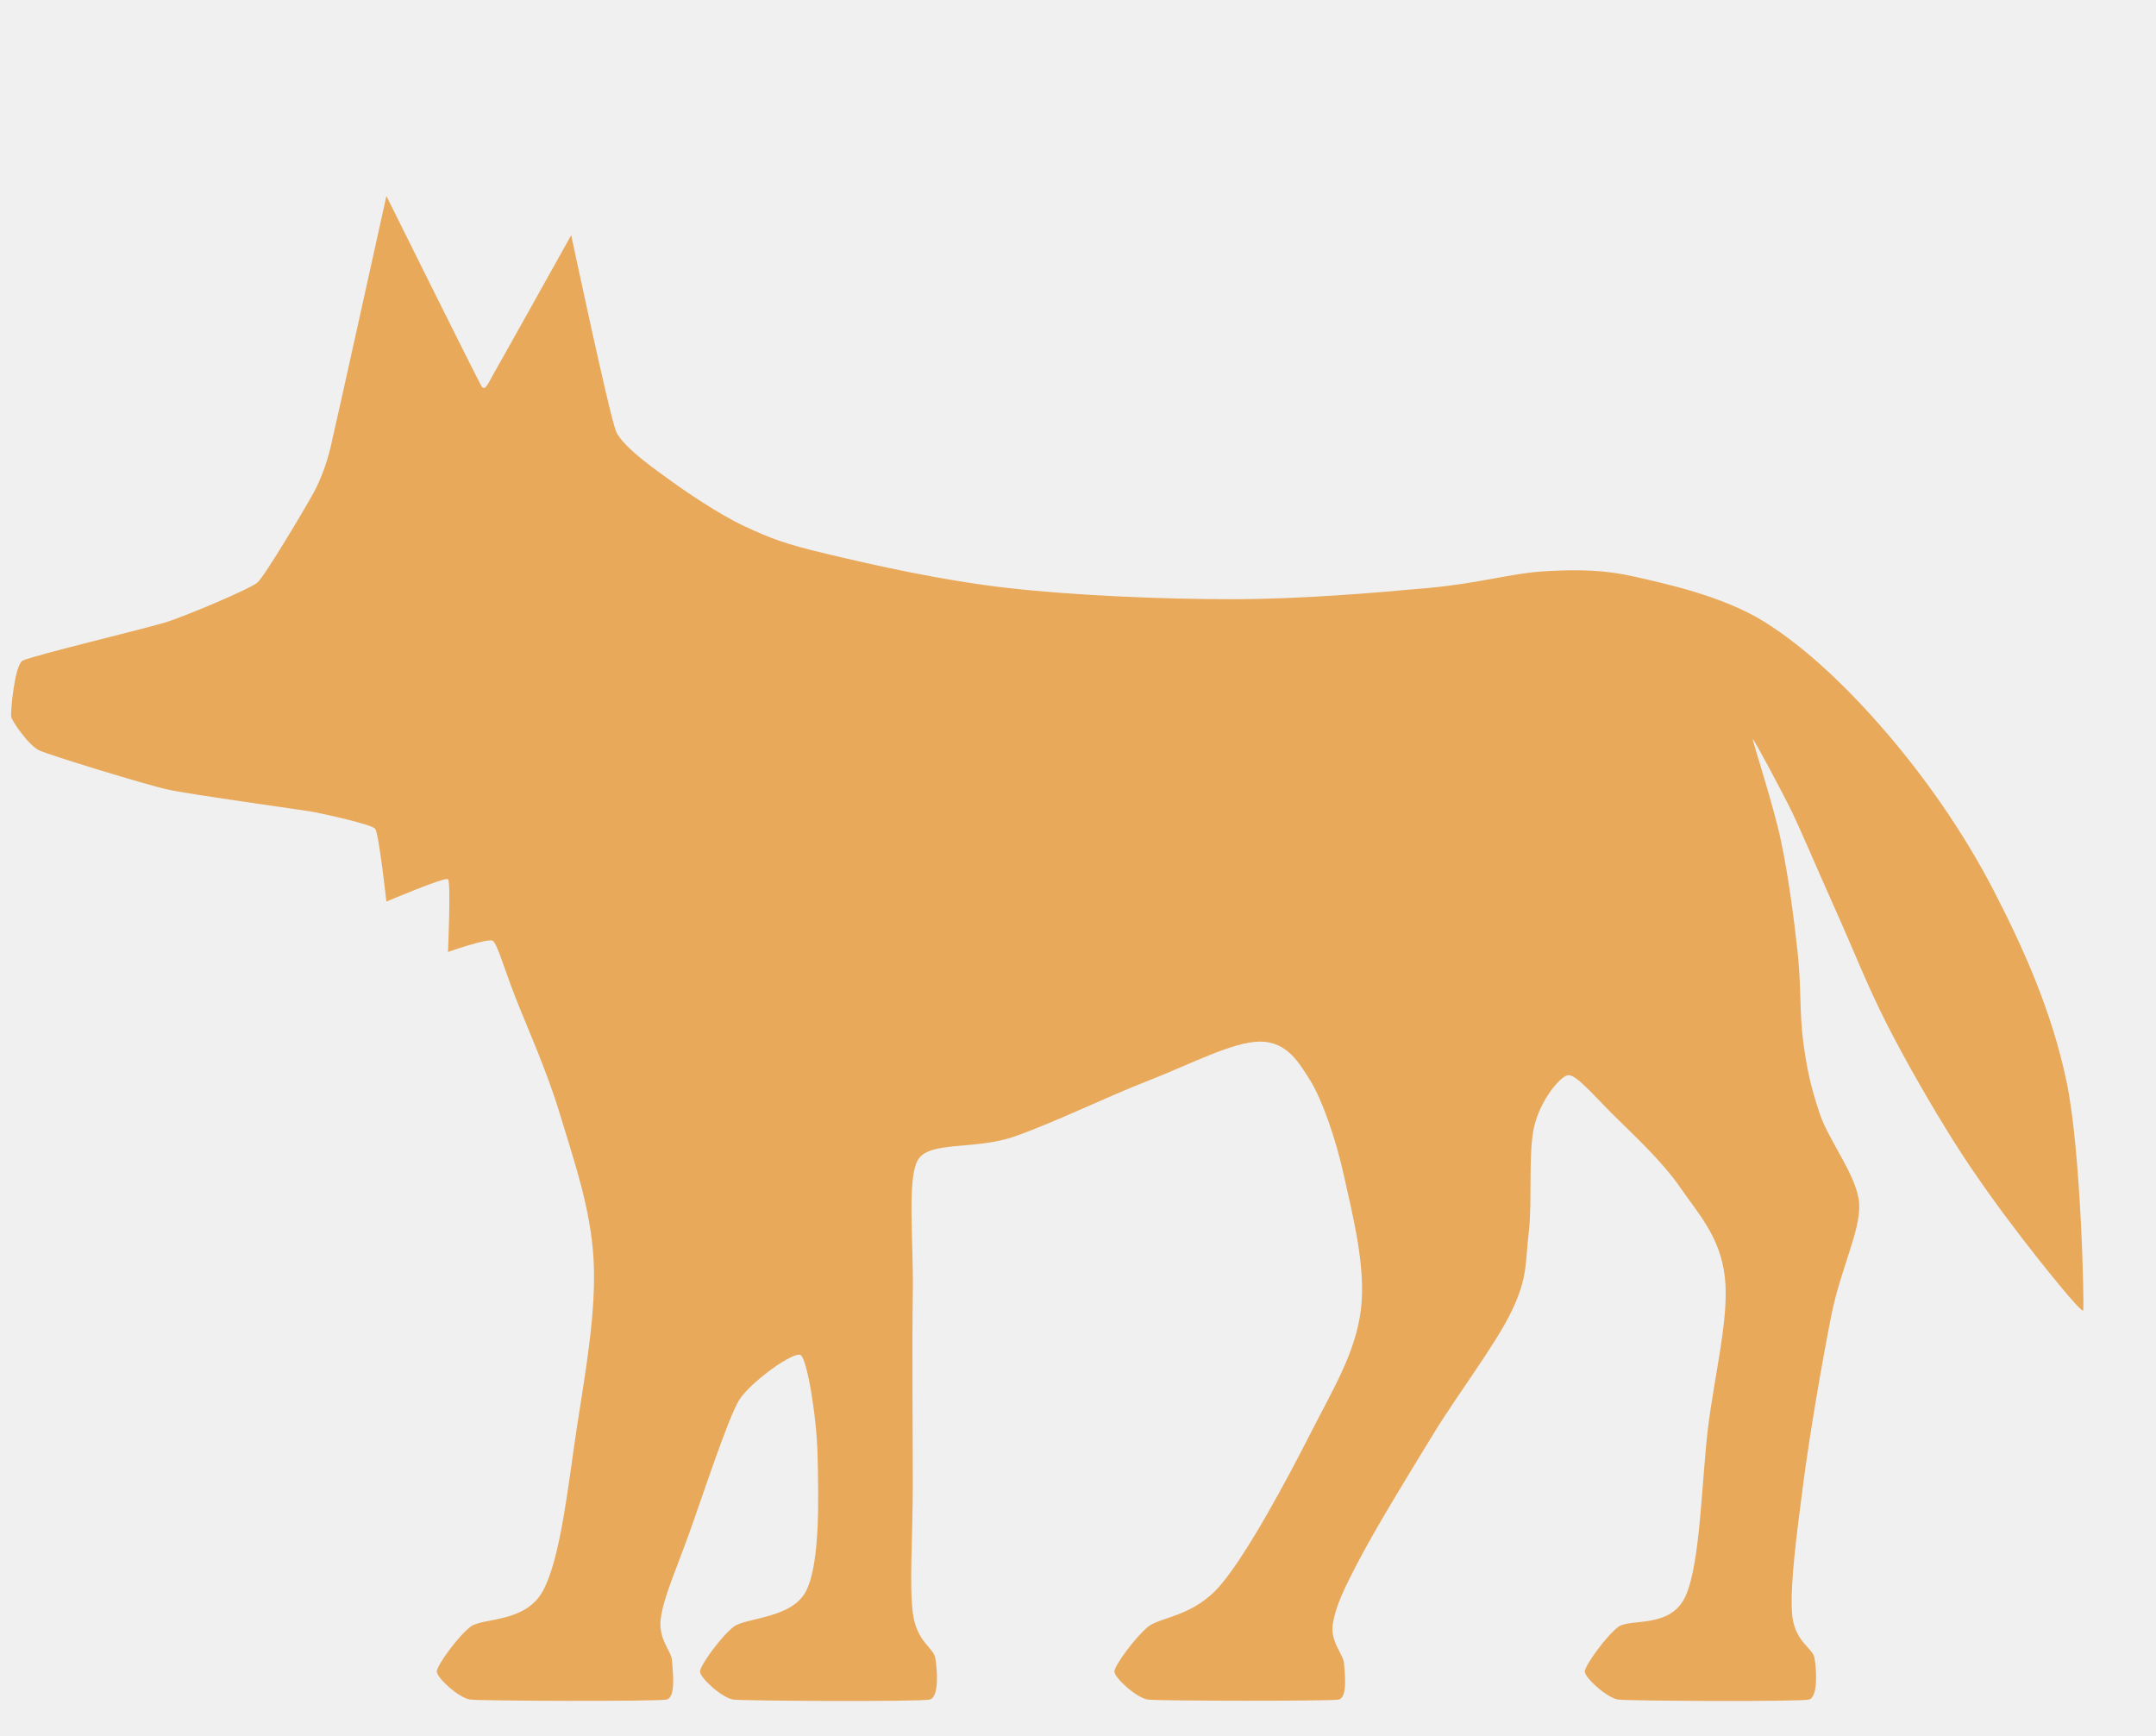
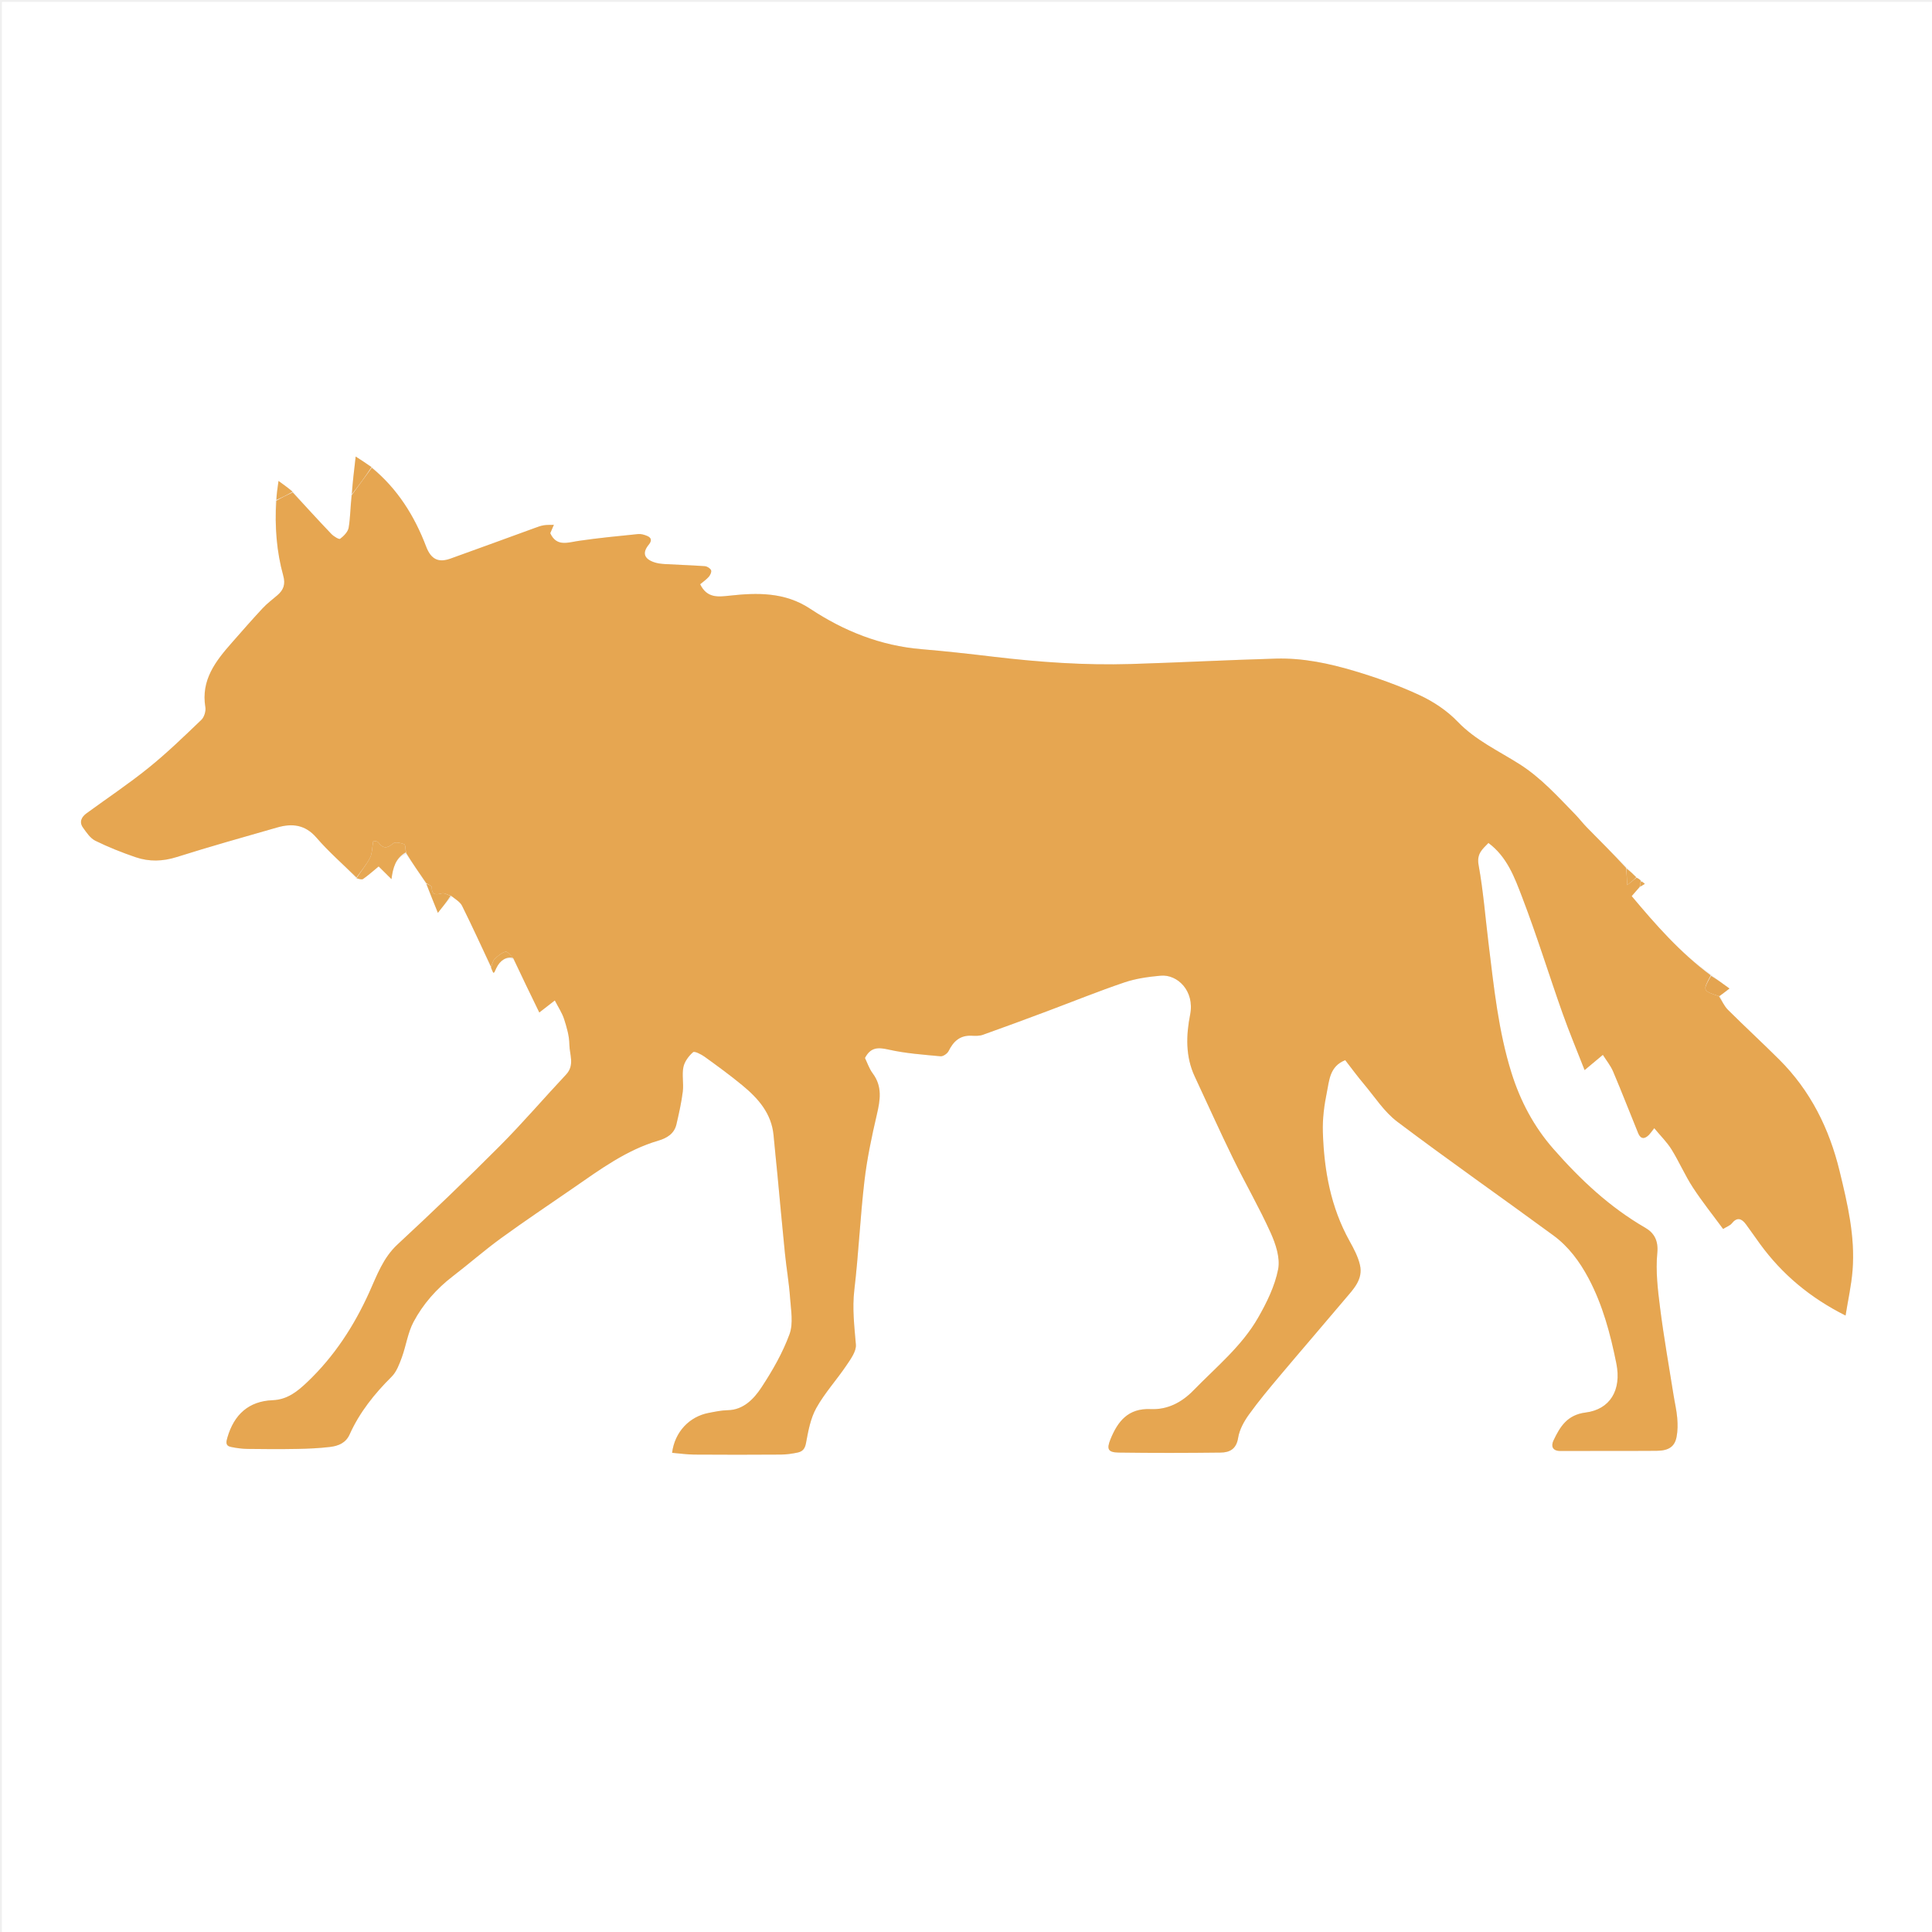
- <svg xmlns="http://www.w3.org/2000/svg" viewBox="0 0 770 620">
-   <path fill="#e8a95b" fill-rule="evenodd" d="M8.0 236.0C10.8 234.3 53.0 224.3 60.0 222.0C67.0 219.7 89.4 210.3 92.0 208.0C94.6 205.7 109.4 180.8 112.0 176.0C114.6 171.2 116.7 165.3 118.0 160.0C119.3 154.7 138.0 70.0 138.0 70.0C138.0 70.0 170.7 135.9 172.0 138.0C173.3 140.1 174.9 135.8 176.0 134.0C177.1 132.2 204.0 84.0 204.0 84.0C204.0 84.0 217.6 148.1 220.0 154.0C222.4 159.9 236.2 169.2 240.0 172.0C243.8 174.8 256.7 183.7 266.0 188.0C275.3 192.3 280.3 194.3 296.0 198.0C311.7 201.7 336.0 207.3 360.0 210.0C384.0 212.7 415.0 214.0 440.0 214.0C465.0 214.0 491.3 211.7 510.0 210.0C528.7 208.3 539.7 204.7 552.0 204.0C564.3 203.3 573.6 203.6 584.0 206.0C594.4 208.4 615.0 212.7 630.0 222.0C645.0 231.3 660.3 246.0 674.0 262.0C687.7 278.0 701.3 297.3 712.0 318.0C722.7 338.7 732.7 361.0 738.0 386.0C743.3 411.0 744.4 466.6 744.0 468.0C743.6 469.4 728.9 451.0 722.0 442.0C715.1 433.0 706.0 420.7 698.0 408.0C690.0 395.3 681.0 379.7 674.0 366.0C667.0 352.3 661.7 338.7 656.0 326.0C650.3 313.3 643.0 296.2 640.0 290.0C637.0 283.8 626.2 263.5 626.0 264.0C625.8 264.5 633.3 287.3 636.0 300.0C638.7 312.7 640.7 328.0 642.0 340.0C643.3 352.0 642.7 362.3 644.0 372.0C645.3 381.7 646.7 388.3 650.0 398.0C653.3 407.7 663.5 420.4 664.0 430.0C664.5 439.6 657.3 453.3 654.0 470.0C650.7 486.7 646.3 512.3 644.0 530.0C641.7 547.7 639.3 565.7 640.0 576.0C640.7 586.3 647.3 588.4 648.0 592.0C648.7 595.6 649.5 606.2 646.0 607.0C642.5 607.8 582.0 607.5 578.0 607.0C574.0 606.5 566.0 599.2 566.0 597.0C566.0 594.8 573.8 584.1 578.0 581.0C582.2 577.9 596.7 581.8 602.0 570.0C607.3 558.2 607.7 529.0 610.0 510.0C612.3 491.0 617.7 470.3 616.0 456.0C614.3 441.7 606.7 433.7 600.0 424.0C593.3 414.3 582.7 404.7 576.0 398.0C569.3 391.3 562.8 383.6 560.0 384.0C557.2 384.4 550.3 392.7 548.0 402.0C545.7 411.3 547.3 429.0 546.0 440.0C544.7 451.0 545.7 456.0 540.0 468.0C534.3 480.0 521.0 497.3 512.0 512.0C503.0 526.7 492.0 544.7 486.0 556.0C480.0 567.3 477.0 573.7 476.0 580.0C475.0 586.3 479.8 590.9 480.0 594.0C480.2 597.1 481.5 606.4 478.0 607.0C474.5 607.6 414.0 607.5 410.0 607.0C406.0 606.5 398.0 599.2 398.0 597.0C398.0 594.8 405.6 584.6 410.0 581.0C414.4 577.4 426.3 577.5 436.0 566.0C445.7 554.5 459.7 528.3 468.0 512.0C476.3 495.7 484.0 483.3 486.0 468.0C488.0 452.7 483.0 433.7 480.0 420.0C477.0 406.3 472.0 392.4 468.0 386.0C464.0 379.6 459.7 372.0 450.0 372.0C440.3 372.0 424.7 380.3 410.0 386.0C395.3 391.7 375.7 401.3 362.0 406.0C348.3 410.7 332.2 407.5 328.0 414.0C323.8 420.5 326.3 442.7 326.0 462.0C325.7 481.3 326.0 511.0 326.0 530.0C326.0 549.0 324.7 565.7 326.0 576.0C327.3 586.3 333.3 588.4 334.0 592.0C334.7 595.6 335.6 606.2 332.0 607.0C328.4 607.8 266.1 607.5 262.0 607.0C257.9 606.5 250.0 599.2 250.0 597.0C250.0 594.8 257.6 584.4 262.0 581.0C266.4 577.6 283.0 578.2 288.0 568.0C293.0 557.8 292.3 534.0 292.0 520.0C291.7 506.0 288.3 485.7 286.0 484.0C283.7 482.3 268.0 493.6 264.0 500.0C260.0 506.4 250.7 535.0 246.0 548.0C241.3 561.0 237.0 570.5 236.0 578.0C235.0 585.5 239.8 589.6 240.0 593.0C240.2 596.4 241.6 606.3 238.0 607.0C234.4 607.7 172.1 607.5 168.0 607.0C163.9 606.5 156.0 599.2 156.0 597.0C156.0 594.8 163.6 584.4 168.0 581.0C172.4 577.6 187.7 579.8 194.0 568.0C200.3 556.2 203.0 529.7 206.0 510.0C209.0 490.3 213.0 468.7 212.0 450.0C211.0 431.3 204.7 413.7 200.0 398.0C195.3 382.3 188.0 366.3 184.0 356.0C180.0 345.7 177.6 337.1 176.0 336.0C174.4 334.9 160.0 340.0 160.0 340.0C160.0 340.0 161.1 314.9 160.0 314.0C158.9 313.1 138.0 322.0 138.0 322.0C138.0 322.0 135.3 297.6 134.0 296.0C132.7 294.4 115.7 290.7 112.0 290.0C108.3 289.3 68.2 283.8 60.0 282.0C51.8 280.2 17.7 269.7 14.0 268.0C10.3 266.3 4.3 257.6 4.0 256.0C3.7 254.4 5.2 237.7 8.0 236.0Z" />
+ <svg xmlns="http://www.w3.org/2000/svg" version="1.1" id="Layer_1" x="0px" y="0px" width="1024" viewBox="0 0 1024 1024" enable-background="new 0 0 1024 1024" xml:space="preserve" height="1024">
+   <path fill="#FFFFFF" opacity="1" stroke="none" d=" M466,1025   C310.667,1025 155.833,1025 1,1025   C1,683.667 1,342.333 1,1   C342.333,1 683.667,1 1025,1   C1025,342.333 1025,683.667 1025,1025   C838.833,1025 652.667,1025 466,1025  M260.242,513.126   C260.646,513.955 261.05,514.784 261.456,515.617   C261.777,515.447 261.998,515.406 262.058,515.285   C262.41,514.576 262.715,513.844 263.053,513.127   C265.082,508.835 268.63,506.838 272.256,508.72   C276.722,517.901 281.188,527.081 285.84,536.643   C287.708,535.194 290.369,533.131 294.067,530.262   C295.844,533.75 297.917,536.824 299.011,540.214   C300.409,544.546 301.728,549.125 301.781,553.612   C301.842,558.889 304.733,564.538 300.043,569.533   C288.255,582.085 277.057,595.215 264.908,607.401   C247.199,625.162 229.085,642.538 210.692,659.59   C203.025,666.697 199.763,676.011 195.743,684.902   C187.635,702.835 177.126,718.981 162.86,732.535   C157.762,737.379 152.381,741.83 144.54,742.136   C131.801,742.634 124.079,749.77 120.554,761.829   C119.883,764.123 119.321,766.265 122.364,766.898   C125.247,767.499 128.22,767.909 131.16,767.953   C139.991,768.087 148.828,768.122 157.658,767.957   C163.434,767.85 169.233,767.592 174.963,766.908   C179.273,766.392 183.276,764.818 185.288,760.329   C190.566,748.555 198.461,738.743 207.563,729.681   C210.162,727.094 211.627,723.124 212.942,719.542   C215.233,713.299 216.113,706.39 219.192,700.617   C224.242,691.147 231.345,683.074 239.991,676.445   C248.605,669.841 256.781,662.649 265.555,656.273   C278.154,647.118 291.115,638.463 303.93,629.606   C318.107,619.809 332.023,609.534 348.891,604.576   C353.523,603.214 357.379,600.899 358.539,595.873   C359.862,590.139 361.174,584.37 361.898,578.543   C362.428,574.275 361.368,569.76 362.214,565.599   C362.811,562.665 365.029,559.695 367.34,557.677   C368.121,556.995 371.676,558.81 373.502,560.125   C380.293,565.017 387.069,569.961 393.519,575.287   C401.938,582.24 408.981,590.215 410.021,601.856   C410.636,608.739 411.388,615.609 412.045,622.487   C413.375,636.415 414.613,650.352 416.027,664.272   C416.823,672.112 418.195,679.903 418.747,687.755   C419.204,694.246 420.562,701.427 418.453,707.176   C414.818,717.087 409.404,726.521 403.569,735.388   C399.567,741.472 394.022,747.272 385.795,747.432   C382.233,747.502 378.999,748.227 375.602,748.874   C365.414,750.813 357.635,758.906 356.223,770.017   C360.15,770.347 364.053,770.931 367.961,770.959   C383.293,771.068 398.627,771.056 413.96,770.953   C416.894,770.933 419.866,770.494 422.745,769.887   C425.269,769.356 426.619,768.013 427.192,764.905   C428.368,758.539 429.579,751.793 432.667,746.26   C437.11,738.297 443.43,731.404 448.562,723.794   C450.85,720.402 453.934,716.23 453.637,712.663   C452.832,702.98 451.651,693.512 452.815,683.66   C455.075,664.532 455.918,645.237 458.149,626.105   C459.53,614.267 461.999,602.512 464.714,590.891   C466.529,583.124 467.777,575.93 462.566,568.926   C460.668,566.375 459.639,563.178 458.45,560.757   C461.579,554.759 465.7,555.122 471.203,556.352   C480.132,558.347 489.379,558.999 498.526,559.849   C499.888,559.975 502.112,558.423 502.781,557.074   C505.359,551.878 508.881,548.632 515.041,548.955   C517.002,549.058 519.136,549.108 520.938,548.468   C532.174,544.476 543.352,540.32 554.522,536.145   C568.328,530.985 581.996,525.424 595.948,520.701   C602.082,518.625 608.729,517.707 615.22,517.128   C623.976,516.348 633.304,525.088 630.791,537.826   C628.638,548.74 628.285,559.984 633.245,570.597   C639.986,585.018 646.5,599.548 653.483,613.85   C659.96,627.117 667.391,639.934 673.461,653.374   C676.148,659.324 678.613,666.732 677.439,672.748   C675.696,681.679 671.405,690.405 666.812,698.424   C658.146,713.555 644.563,724.597 632.564,736.929   C626.327,743.34 618.777,747.262 609.871,746.854   C597.975,746.31 592.442,753.278 588.547,762.902   C586.464,768.051 587.217,769.811 592.971,769.893   C610.967,770.147 628.971,770.115 646.968,769.896   C651.745,769.838 655.299,768.053 656.24,762.094   C656.921,757.774 659.325,753.416 661.938,749.777   C667.111,742.571 672.838,735.749 678.554,728.951   C689.905,715.452 701.452,702.119 712.815,688.631   C717.248,683.371 722.603,678.147 720.798,670.423   C719.771,666.027 717.538,661.813 715.312,657.815   C705.291,639.816 701.76,620.205 701.144,599.997   C700.931,592.981 701.845,585.798 703.271,578.904   C704.573,572.607 704.721,565.177 712.993,561.912   C716.244,566.086 719.444,570.474 722.937,574.615   C728.671,581.415 733.654,589.303 740.606,594.541   C767.865,615.081 795.858,634.643 823.379,654.839   C831.398,660.723 837.304,668.739 841.961,677.51   C849.477,691.664 853.551,707.025 856.689,722.597   C859.595,737.019 853.176,747.051 840.417,748.664   C830.609,749.904 826.839,756.218 823.377,763.493   C822.051,766.279 822.63,769.07 827.041,769.045   C844.041,768.947 861.041,769.087 878.04,768.956   C884.504,768.906 887.63,766.747 888.631,761.553   C889.26,758.294 889.248,754.825 888.964,751.499   C888.617,747.43 887.651,743.418 887.011,739.372   C884.604,724.15 881.889,708.967 879.949,693.685   C878.705,683.881 877.456,673.815 878.407,664.082   C879.07,657.294 876.545,653.349 871.952,650.693   C853.091,639.791 837.589,625.19 823.336,608.948   C812.937,597.098 805.791,583.526 801.136,568.689   C794.182,546.521 791.837,523.459 789.016,500.518   C787.291,486.496 786.204,472.362 783.692,458.484   C782.61,452.507 785.626,450.162 788.902,446.792   C798.826,454.157 802.794,465.151 806.791,475.577   C814.527,495.757 820.898,516.456 828.108,536.843   C831.732,547.089 835.954,557.123 839.878,567.181   C843.499,564.157 846.222,561.884 849.552,559.103   C851.341,561.957 853.636,564.747 854.991,567.938   C859.589,578.762 863.814,589.744 868.272,600.629   C869.589,603.845 871.705,603.813 873.98,601.506   C874.68,600.797 875.233,599.942 876.786,597.97   C880.19,602.087 883.547,605.36 885.946,609.227   C889.994,615.752 893.045,622.909 897.232,629.333   C902.205,636.963 907.935,644.1 913.283,651.376   C915.395,650.072 916.974,649.561 917.836,648.48   C920.682,644.909 923.089,645.804 925.384,648.903   C927.918,652.327 930.322,655.848 932.831,659.292   C944.583,675.426 959.449,687.867 978.189,697.27   C979.499,689.04 981.268,681.221 981.895,673.312   C983.32,655.329 979.221,637.974 975.011,620.656   C969.54,598.151 959.581,578.093 943.067,561.627   C934.126,552.712 924.826,544.159 915.878,535.252   C913.878,533.261 912.676,530.47 911.696,527.767   C913.272,526.554 914.848,525.342 916.676,523.936   C912.85,521.139 909.951,519.019 906.703,516.319   C890.418,504.849 877.488,490.039 864.839,474.964   C866.455,473.099 867.749,471.606 869.596,469.861   C870.262,469.445 870.929,469.03 871.817,468.476   C871.224,467.947 870.664,467.449 869.779,466.346   C868.985,465.962 868.191,465.577 867.072,464.696   C865.395,463.093 863.719,461.49 861.748,459.282   C854.865,452.388 847.951,445.524 841.116,438.582   C838.921,436.353 837.025,433.83 834.84,431.589   C825.6,422.114 816.756,412.25 805.41,405.038   C794.218,397.923 782.069,392.396 772.563,382.487   C767.004,376.692 759.808,371.897 752.492,368.49   C741.404,363.327 729.744,359.187 718.009,355.673   C704.482,351.622 690.552,348.677 676.316,349.078   C650.662,349.801 625.027,351.17 599.374,351.946   C575.029,352.682 550.787,350.961 526.611,348.09   C513.878,346.578 501.129,345.141 488.354,344.073   C466.722,342.264 447.284,334.479 429.399,322.645   C416.021,313.792 401.424,314.086 386.493,315.734   C380.596,316.385 374.709,317.089 371.099,309.663   C372.388,308.584 374.212,307.339 375.646,305.744   C376.448,304.85 377.251,303.1 376.883,302.235   C376.447,301.209 374.789,300.175 373.592,300.088   C366.501,299.572 359.387,299.38 352.288,298.962   C350.347,298.848 348.335,298.599 346.521,297.949   C341.294,296.079 340.386,292.932 343.837,288.712   C345.548,286.619 345.402,285.052 342.968,284.038   C341.497,283.425 339.77,282.909 338.231,283.065   C327.775,284.12 317.303,285.126 306.908,286.642   C300.984,287.506 295.026,289.977 291.648,282.607   C292.249,281.214 292.905,279.698 293.56,278.181   C291.782,278.241 289.98,278.138 288.235,278.41   C286.644,278.659 285.091,279.247 283.563,279.801   C268.629,285.22 253.723,290.718 238.766,296.072   C232.224,298.414 228.379,296.307 225.863,289.69   C219.675,273.416 210.664,259.058 196.743,247.275   C194.186,245.627 191.628,243.978 188.518,241.973   C187.618,249.637 186.891,255.816 186.035,262.917   C185.687,268.506 185.727,274.159 184.805,279.651   C184.431,281.878 182.225,284.1 180.284,285.578   C179.695,286.027 176.866,284.307 175.643,283.026   C168.704,275.762 161.94,268.331 154.985,260.244   C152.731,258.607 150.477,256.971 147.619,254.897   C147.076,258.675 146.622,261.837 146.038,265.928   C145.585,279.186 146.59,292.341 150.136,305.128   C151.415,309.737 150.25,312.74 146.954,315.55   C144.317,317.798 141.517,319.905 139.167,322.427   C133.651,328.347 128.333,334.453 122.985,340.528   C114.36,350.324 106.427,360.343 108.849,374.819   C109.201,376.928 108.241,380.086 106.722,381.541   C97.648,390.232 88.595,399.015 78.832,406.897   C68.249,415.441 56.891,423.025 45.888,431.052   C43.163,433.04 41.863,435.682 43.998,438.668   C45.848,441.255 47.851,444.295 50.533,445.615   C57.426,449.005 64.628,451.857 71.905,454.347   C79.054,456.793 86.242,456.591 93.678,454.247   C111.312,448.688 129.116,443.664 146.897,438.583   C154.785,436.329 161.707,436.989 167.737,443.978   C174.237,451.512 181.834,458.101 189.039,465.814   C190.203,465.857 191.709,466.387 192.472,465.854   C195.281,463.893 197.843,461.58 200.696,459.237   C202.718,461.239 204.833,463.332 207.491,465.963   C208.275,460.066 209.554,454.852 215.241,452.703   C218.789,457.816 222.338,462.928 226.007,468.785   C228.015,473.752 230.022,478.719 232.088,483.829   C234.654,480.617 236.875,477.836 239.792,475.04   C241.537,476.718 243.907,478.084 244.92,480.124   C250.221,490.798 255.178,501.643 260.242,513.126  z" />
+   <path fill="#E6A651" opacity="1" stroke="none" d=" M155.117,260.957   C161.94,268.331 168.704,275.762 175.643,283.026   C176.866,284.307 179.695,286.027 180.284,285.578   C182.225,284.1 184.431,281.878 184.805,279.651   C185.727,274.159 185.687,268.506 186.438,262.414   C190.243,257.237 193.645,252.564 197.047,247.891   C210.664,259.058 219.675,273.416 225.863,289.69   C228.379,296.307 232.224,298.414 238.766,296.072   C253.723,290.718 268.629,285.22 283.563,279.801   C285.091,279.247 286.644,278.659 288.235,278.41   C289.98,278.138 291.782,278.241 293.56,278.181   C292.905,279.698 292.249,281.214 291.648,282.607   C295.026,289.977 300.984,287.506 306.908,286.642   C317.303,285.126 327.775,284.12 338.231,283.065   C339.77,282.909 341.497,283.425 342.968,284.038   C345.402,285.052 345.548,286.619 343.837,288.712   C340.386,292.932 341.294,296.079 346.521,297.949   C348.335,298.599 350.347,298.848 352.288,298.962   C359.387,299.38 366.501,299.572 373.592,300.088   C374.789,300.175 376.447,301.209 376.883,302.235   C377.251,303.1 376.448,304.85 375.646,305.744   C374.212,307.339 372.388,308.584 371.099,309.663   C374.709,317.089 380.596,316.385 386.493,315.734   C401.424,314.086 416.021,313.792 429.399,322.645   C447.284,334.479 466.722,342.264 488.354,344.073   C501.129,345.141 513.878,346.578 526.611,348.09   C550.787,350.961 575.029,352.682 599.374,351.946   C625.027,351.17 650.662,349.801 676.316,349.078   C690.552,348.677 704.482,351.622 718.009,355.673   C729.744,359.187 741.404,363.327 752.492,368.49   C759.808,371.897 767.004,376.692 772.563,382.487   C782.069,392.396 794.218,397.923 805.41,405.038   C816.756,412.25 825.6,422.114 834.84,431.589   C837.025,433.83 838.921,436.353 841.116,438.582   C847.951,445.524 854.865,452.388 861.882,460.033   C862.136,463.107 862.256,465.431 862.445,469.113   C864.82,467.233 866.109,466.213 867.397,465.192   C868.191,465.577 868.985,465.962 869.657,466.86   C869.371,468.286 869.207,469.199 869.042,470.113   C867.749,471.606 866.455,473.099 864.839,474.964   C877.488,490.039 890.418,504.849 906.73,516.944   C902.435,525.069 902.435,525.069 910.648,527.852   C910.805,527.905 910.954,527.981 911.106,528.047   C912.676,530.47 913.878,533.261 915.878,535.252   C924.826,544.159 934.126,552.712 943.067,561.627   C959.581,578.093 969.54,598.151 975.011,620.656   C979.221,637.974 983.32,655.329 981.895,673.312   C981.268,681.221 979.499,689.04 978.189,697.27   C959.449,687.867 944.583,675.426 932.831,659.292   C930.322,655.848 927.918,652.327 925.384,648.903   C923.089,645.804 920.682,644.909 917.836,648.48   C916.974,649.561 915.395,650.072 913.283,651.376   C907.935,644.1 902.205,636.963 897.232,629.333   C893.045,622.909 889.994,615.752 885.946,609.227   C883.547,605.36 880.19,602.087 876.786,597.97   C875.233,599.942 874.68,600.797 873.98,601.506   C871.705,603.813 869.589,603.845 868.272,600.629   C863.814,589.744 859.589,578.762 854.991,567.938   C853.636,564.747 851.341,561.957 849.552,559.103   C846.222,561.884 843.499,564.157 839.878,567.181   C835.954,557.123 831.732,547.089 828.108,536.843   C820.898,516.456 814.527,495.757 806.791,475.577   C802.794,465.151 798.826,454.157 788.902,446.792   C785.626,450.162 782.61,452.507 783.692,458.484   C786.204,472.362 787.291,486.496 789.016,500.518   C791.837,523.459 794.182,546.521 801.136,568.689   C805.791,583.526 812.937,597.098 823.336,608.948   C837.589,625.19 853.091,639.791 871.952,650.693   C876.545,653.349 879.07,657.294 878.407,664.082   C877.456,673.815 878.705,683.881 879.949,693.685   C881.889,708.967 884.604,724.15 887.011,739.372   C887.651,743.418 888.617,747.43 888.964,751.499   C889.248,754.825 889.26,758.294 888.631,761.553   C887.63,766.747 884.504,768.906 878.04,768.956   C861.041,769.087 844.041,768.947 827.041,769.045   C822.63,769.07 822.051,766.279 823.377,763.493   C826.839,756.218 830.609,749.904 840.417,748.664   C853.176,747.051 859.595,737.019 856.689,722.597   C853.551,707.025 849.477,691.664 841.961,677.51   C837.304,668.739 831.398,660.723 823.379,654.839   C795.858,634.643 767.865,615.081 740.606,594.541   C733.654,589.303 728.671,581.415 722.937,574.615   C719.444,570.474 716.244,566.086 712.993,561.912   C704.721,565.177 704.573,572.607 703.271,578.904   C701.845,585.798 700.931,592.981 701.144,599.997   C701.76,620.205 705.291,639.816 715.312,657.815   C717.538,661.813 719.771,666.027 720.798,670.423   C722.603,678.147 717.248,683.371 712.815,688.631   C701.452,702.119 689.905,715.452 678.554,728.951   C672.838,735.749 667.111,742.571 661.938,749.777   C659.325,753.416 656.921,757.774 656.24,762.094   C655.299,768.053 651.745,769.838 646.968,769.896   C628.971,770.115 610.967,770.147 592.971,769.893   C587.217,769.811 586.464,768.051 588.547,762.902   C592.442,753.278 597.975,746.31 609.871,746.854   C618.777,747.262 626.327,743.34 632.564,736.929   C644.563,724.597 658.146,713.555 666.812,698.424   C671.405,690.405 675.696,681.679 677.439,672.748   C678.613,666.732 676.148,659.324 673.461,653.374   C667.391,639.934 659.96,627.117 653.483,613.85   C646.5,599.548 639.986,585.018 633.245,570.597   C628.285,559.984 628.638,548.74 630.791,537.826   C633.304,525.088 623.976,516.348 615.22,517.128   C608.729,517.707 602.082,518.625 595.948,520.701   C581.996,525.424 568.328,530.985 554.522,536.145   C543.352,540.32 532.174,544.476 520.938,548.468   C519.136,549.108 517.002,549.058 515.041,548.955   C508.881,548.632 505.359,551.878 502.781,557.074   C502.112,558.423 499.888,559.975 498.526,559.849   C489.379,558.999 480.132,558.347 471.203,556.352   C465.7,555.122 461.579,554.759 458.45,560.757   C459.639,563.178 460.668,566.375 462.566,568.926   C467.777,575.93 466.529,583.124 464.714,590.891   C461.999,602.512 459.53,614.267 458.149,626.105   C455.918,645.237 455.075,664.532 452.815,683.66   C451.651,693.512 452.832,702.98 453.637,712.663   C453.934,716.23 450.85,720.402 448.562,723.794   C443.43,731.404 437.11,738.297 432.667,746.26   C429.579,751.793 428.368,758.539 427.192,764.905   C426.619,768.013 425.269,769.356 422.745,769.887   C419.866,770.494 416.894,770.933 413.96,770.953   C398.627,771.056 383.293,771.068 367.961,770.959   C364.053,770.931 360.15,770.347 356.223,770.017   C357.635,758.906 365.414,750.813 375.602,748.874   C378.999,748.227 382.233,747.502 385.795,747.432   C394.022,747.272 399.567,741.472 403.569,735.388   C409.404,726.521 414.818,717.087 418.453,707.176   C420.562,701.427 419.204,694.246 418.747,687.755   C418.195,679.903 416.823,672.112 416.027,664.272   C414.613,650.352 413.375,636.415 412.045,622.487   C411.388,615.609 410.636,608.739 410.021,601.856   C408.981,590.215 401.938,582.24 393.519,575.287   C387.069,569.961 380.293,565.017 373.502,560.125   C371.676,558.81 368.121,556.995 367.34,557.677   C365.029,559.695 362.811,562.665 362.214,565.599   C361.368,569.76 362.428,574.275 361.898,578.543   C361.174,584.37 359.862,590.139 358.539,595.873   C357.379,600.899 353.523,603.214 348.891,604.576   C332.023,609.534 318.107,619.809 303.93,629.606   C291.115,638.463 278.154,647.118 265.555,656.273   C256.781,662.649 248.605,669.841 239.991,676.445   C231.345,683.074 224.242,691.147 219.192,700.617   C216.113,706.39 215.233,713.299 212.942,719.542   C211.627,723.124 210.162,727.094 207.563,729.681   C198.461,738.743 190.566,748.555 185.288,760.329   C183.276,764.818 179.273,766.392 174.963,766.908   C169.233,767.592 163.434,767.85 157.658,767.957   C148.828,768.122 139.991,768.087 131.16,767.953   C128.22,767.909 125.247,767.499 122.364,766.898   C119.321,766.265 119.883,764.123 120.554,761.829   C124.079,749.77 131.801,742.634 144.54,742.136   C152.381,741.83 157.762,737.379 162.86,732.535   C177.126,718.981 187.635,702.835 195.743,684.902   C199.763,676.011 203.025,666.697 210.692,659.59   C229.085,642.538 247.199,625.162 264.908,607.401   C277.057,595.215 288.255,582.085 300.043,569.533   C304.733,564.538 301.842,558.889 301.781,553.612   C301.728,549.125 300.409,544.546 299.011,540.214   C297.917,536.824 295.844,533.75 294.067,530.262   C290.369,533.131 287.708,535.194 285.84,536.643   C281.188,527.081 276.722,517.901 272.113,508.032   C270.605,506.295 268.933,504.148 267.939,504.426   C265.813,505.021 263.837,506.666 262.193,508.282   C261.173,509.284 260.876,511.021 260.254,512.429   C255.178,501.643 250.221,490.798 244.92,480.124   C243.907,478.084 241.537,476.718 239.139,474.836   C237.078,474.215 235.53,473.205 234.293,473.501   C231.117,474.26 228.84,474.581 228.822,470.163   C228.819,469.452 226.913,468.748 225.886,468.041   C222.338,462.928 218.789,457.816 215.242,452.065   C214.919,450.033 214.951,447.718 214.202,447.429   C212.398,446.734 209.458,446.088 208.355,447.032   C205.237,449.703 203.135,449.936 200.559,446.519   C199.908,445.655 197.967,445.765 197.832,445.731   C197.148,449.568 197.261,452.473 196.089,454.701   C194.145,458.397 191.374,461.658 188.952,465.103   C181.834,458.101 174.237,451.512 167.737,443.978   C161.707,436.989 154.785,436.329 146.897,438.583   C129.116,443.664 111.312,448.688 93.678,454.247   C86.242,456.591 79.054,456.793 71.905,454.347   C64.628,451.857 57.426,449.005 50.533,445.615   C47.851,444.295 45.848,441.255 43.998,438.668   C41.863,435.682 43.163,433.04 45.888,431.052   C56.891,423.025 68.249,415.441 78.832,406.897   C88.595,399.015 97.648,390.232 106.722,381.541   C108.241,380.086 109.201,376.928 108.849,374.819   C106.427,360.343 114.36,350.324 122.985,340.528   C128.333,334.453 133.651,328.347 139.167,322.427   C141.517,319.905 144.317,317.798 146.954,315.55   C150.25,312.74 151.415,309.737 150.136,305.128   C146.59,292.341 145.585,279.186 146.443,265.419   C149.605,263.593 152.361,262.275 155.117,260.957  z" />
+   <path fill="#E7A853" opacity="1" stroke="none" d=" M188.995,465.458   C191.374,461.658 194.145,458.397 196.089,454.701   C197.261,452.473 197.148,449.568 197.832,445.731   C197.967,445.765 199.908,445.655 200.559,446.519   C203.135,449.936 205.237,449.703 208.355,447.032   C209.458,446.088 212.398,446.734 214.202,447.429   C214.951,447.718 214.919,450.033 215.096,451.765   C209.554,454.852 208.275,460.066 207.491,465.963   C204.833,463.332 202.718,461.239 200.696,459.237   C197.843,461.58 195.281,463.893 192.472,465.854   C191.709,466.387 190.203,465.857 188.995,465.458  z" />
+   <path fill="#E5A54F" opacity="1" stroke="none" d=" M196.895,247.583   C193.645,252.564 190.243,257.237 186.503,261.953   C186.891,255.816 187.618,249.637 188.518,241.973   C191.628,243.978 194.186,245.627 196.895,247.583  z" />
+   <path fill="#E4A450" opacity="1" stroke="none" d=" M911.401,527.907   C910.954,527.981 910.805,527.905 910.648,527.852   C902.435,525.069 902.435,525.069 906.904,517.234   C909.951,519.019 912.85,521.139 916.676,523.936   C914.848,525.342 913.272,526.554 911.401,527.907  z" />
+   <path fill="#E4A651" opacity="1" stroke="none" d=" M225.947,468.413   C226.913,468.748 228.819,469.452 228.822,470.163   C228.84,474.581 231.117,474.26 234.293,473.501   C235.53,473.205 237.078,474.215 238.791,474.843   C236.875,477.836 234.654,480.617 232.088,483.829   C230.022,478.719 228.015,473.752 225.947,468.413  z" />
+   <path fill="#E5A752" opacity="1" stroke="none" d=" M260.248,512.777   C260.876,511.021 261.173,509.284 262.193,508.282   C263.837,506.666 265.813,505.021 267.939,504.426   C268.933,504.148 270.605,506.295 271.964,507.727   C268.63,506.838 265.082,508.835 263.053,513.127   C262.715,513.844 262.41,514.576 262.058,515.285   C261.998,515.406 261.777,515.447 261.456,515.617   C261.05,514.784 260.646,513.955 260.248,512.777  z" />
+   <path fill="#E7A852" opacity="1" stroke="none" d=" M155.051,260.6   C152.361,262.275 149.605,263.593 146.508,264.955   C146.622,261.837 147.076,258.675 147.619,254.897   C150.477,256.971 152.731,258.607 155.051,260.6  z" />
+   <path fill="#E5A752" opacity="1" stroke="none" d=" M867.235,464.944   C866.109,466.213 864.82,467.233 862.445,469.113   C862.256,465.431 862.136,463.107 862.029,460.335   C863.719,461.49 865.395,463.093 867.235,464.944  z" />
+   <path fill="#E5A752" opacity="1" stroke="none" d=" M869.319,469.987   C869.207,469.199 869.371,468.286 869.819,467.162   C870.664,467.449 871.224,467.947 871.817,468.476   C870.929,469.03 870.262,469.445 869.319,469.987  z" />
</svg>
